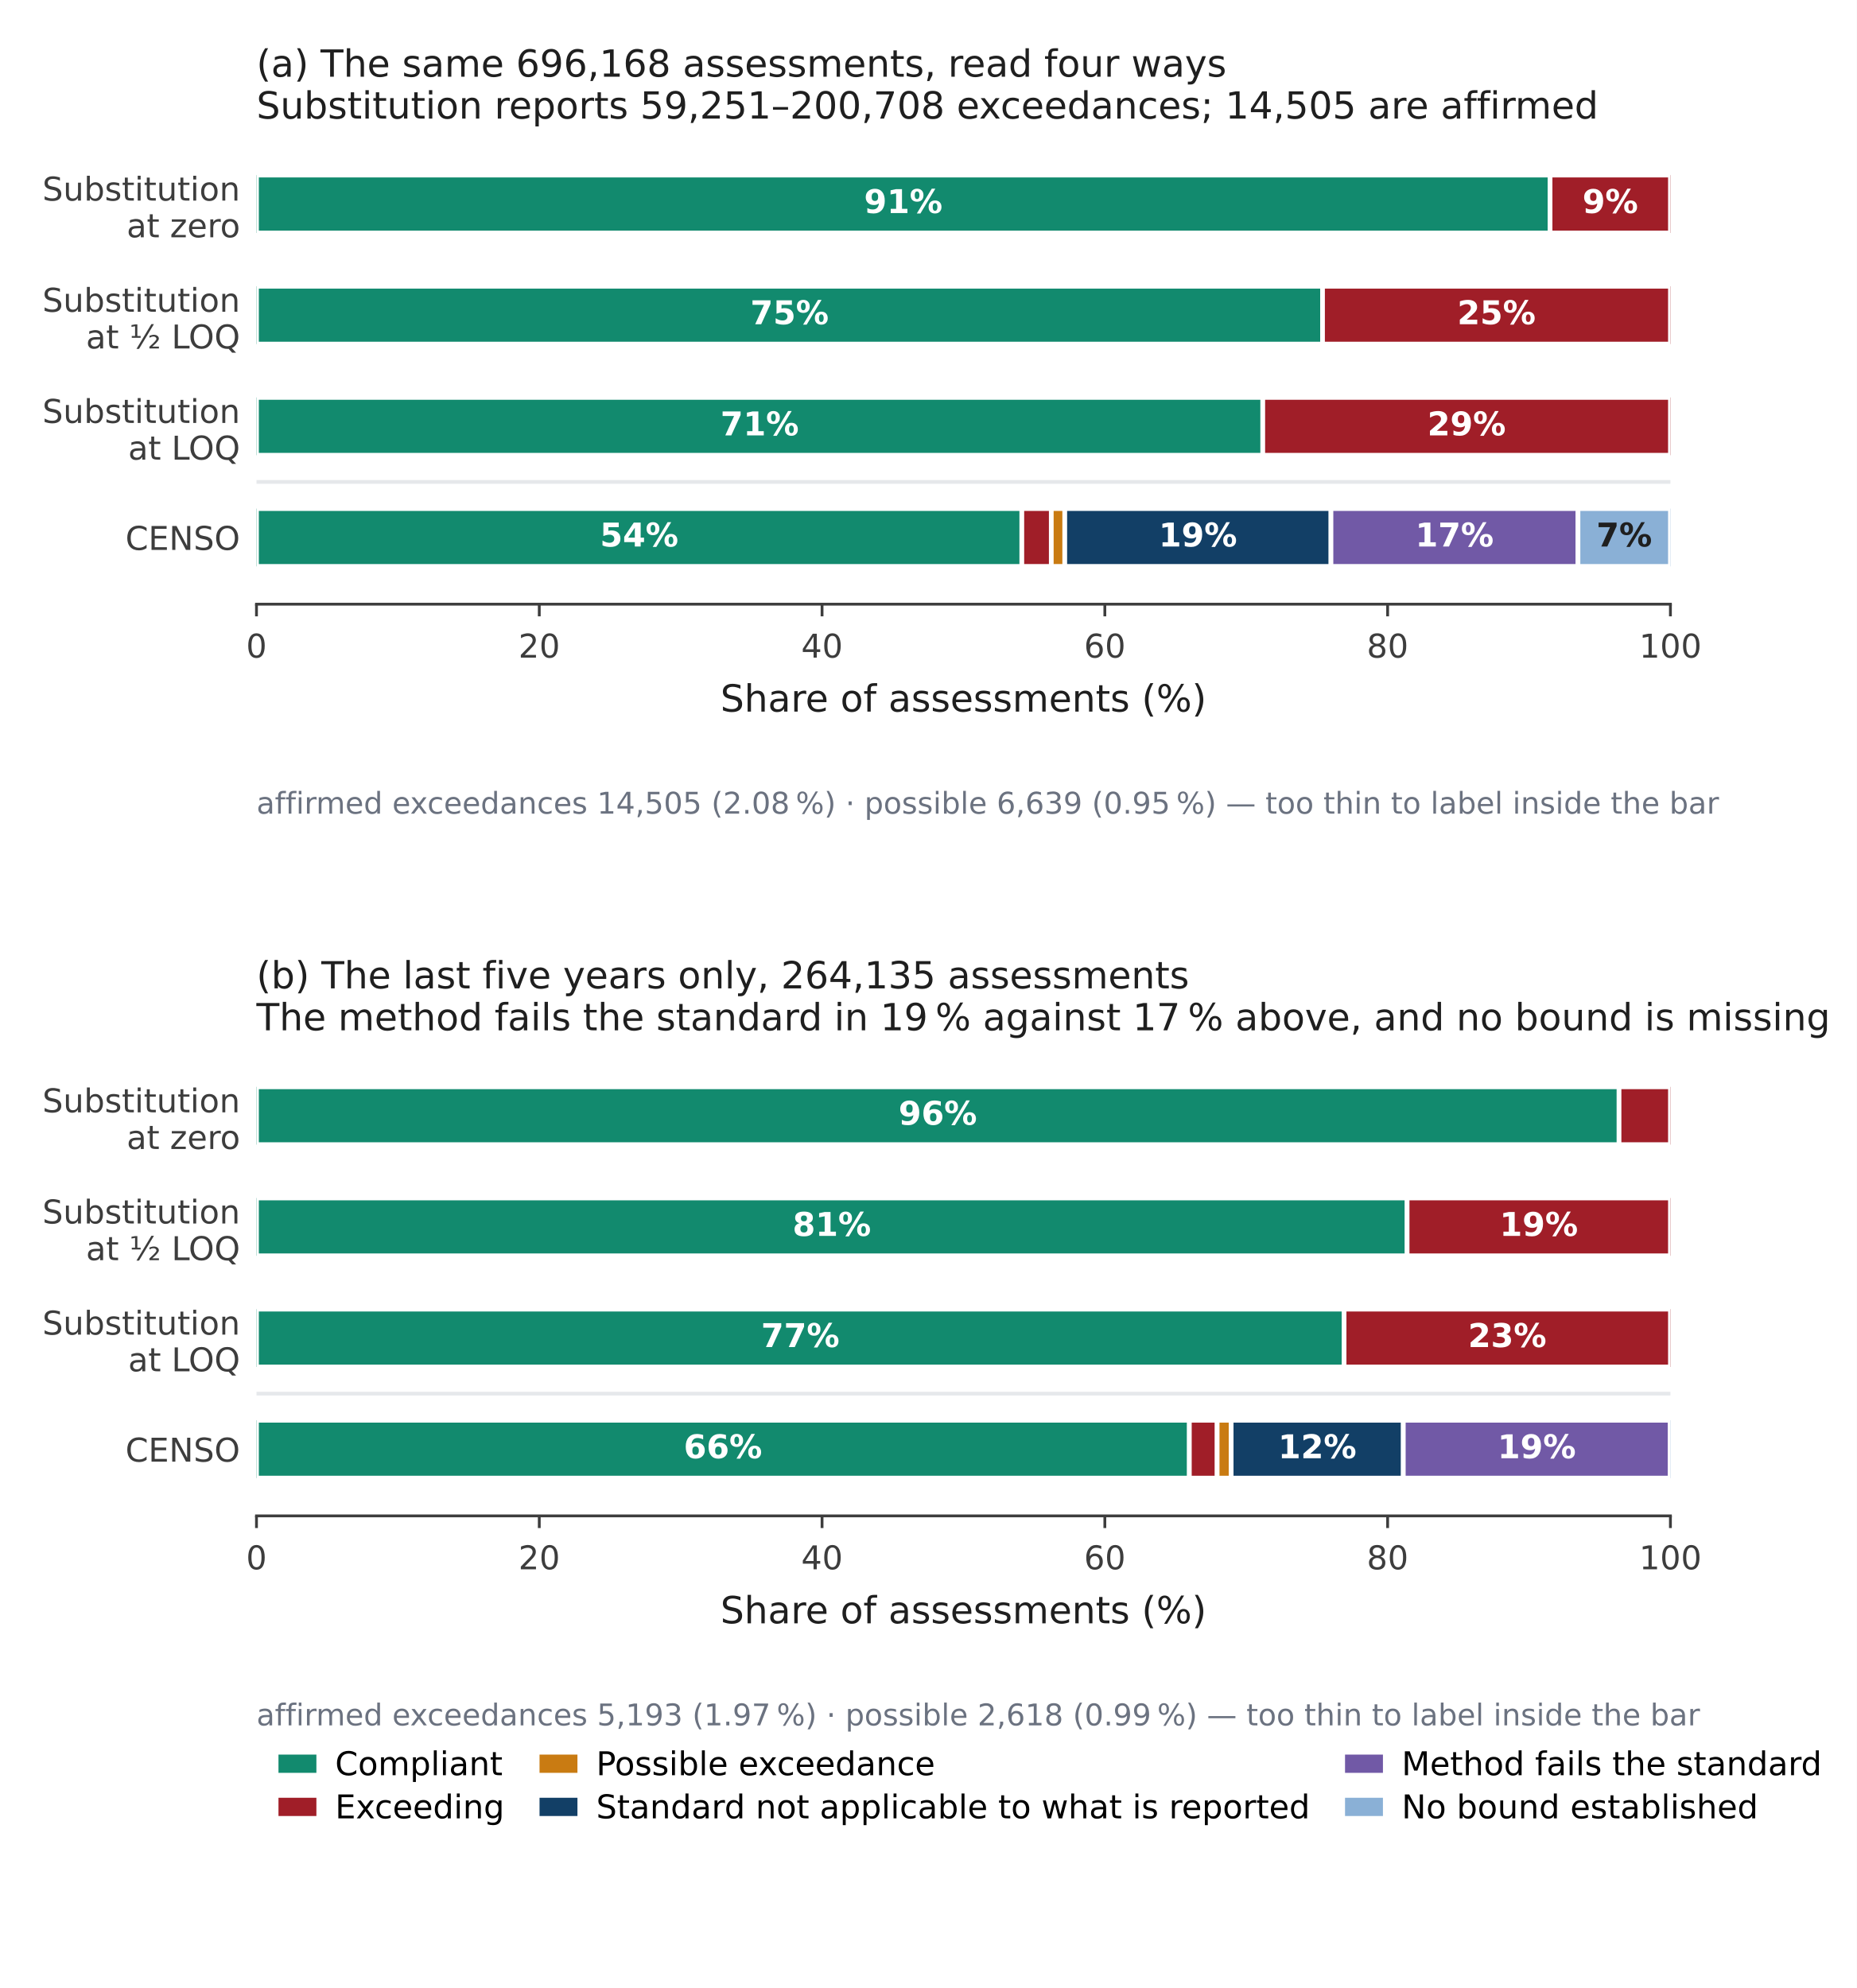
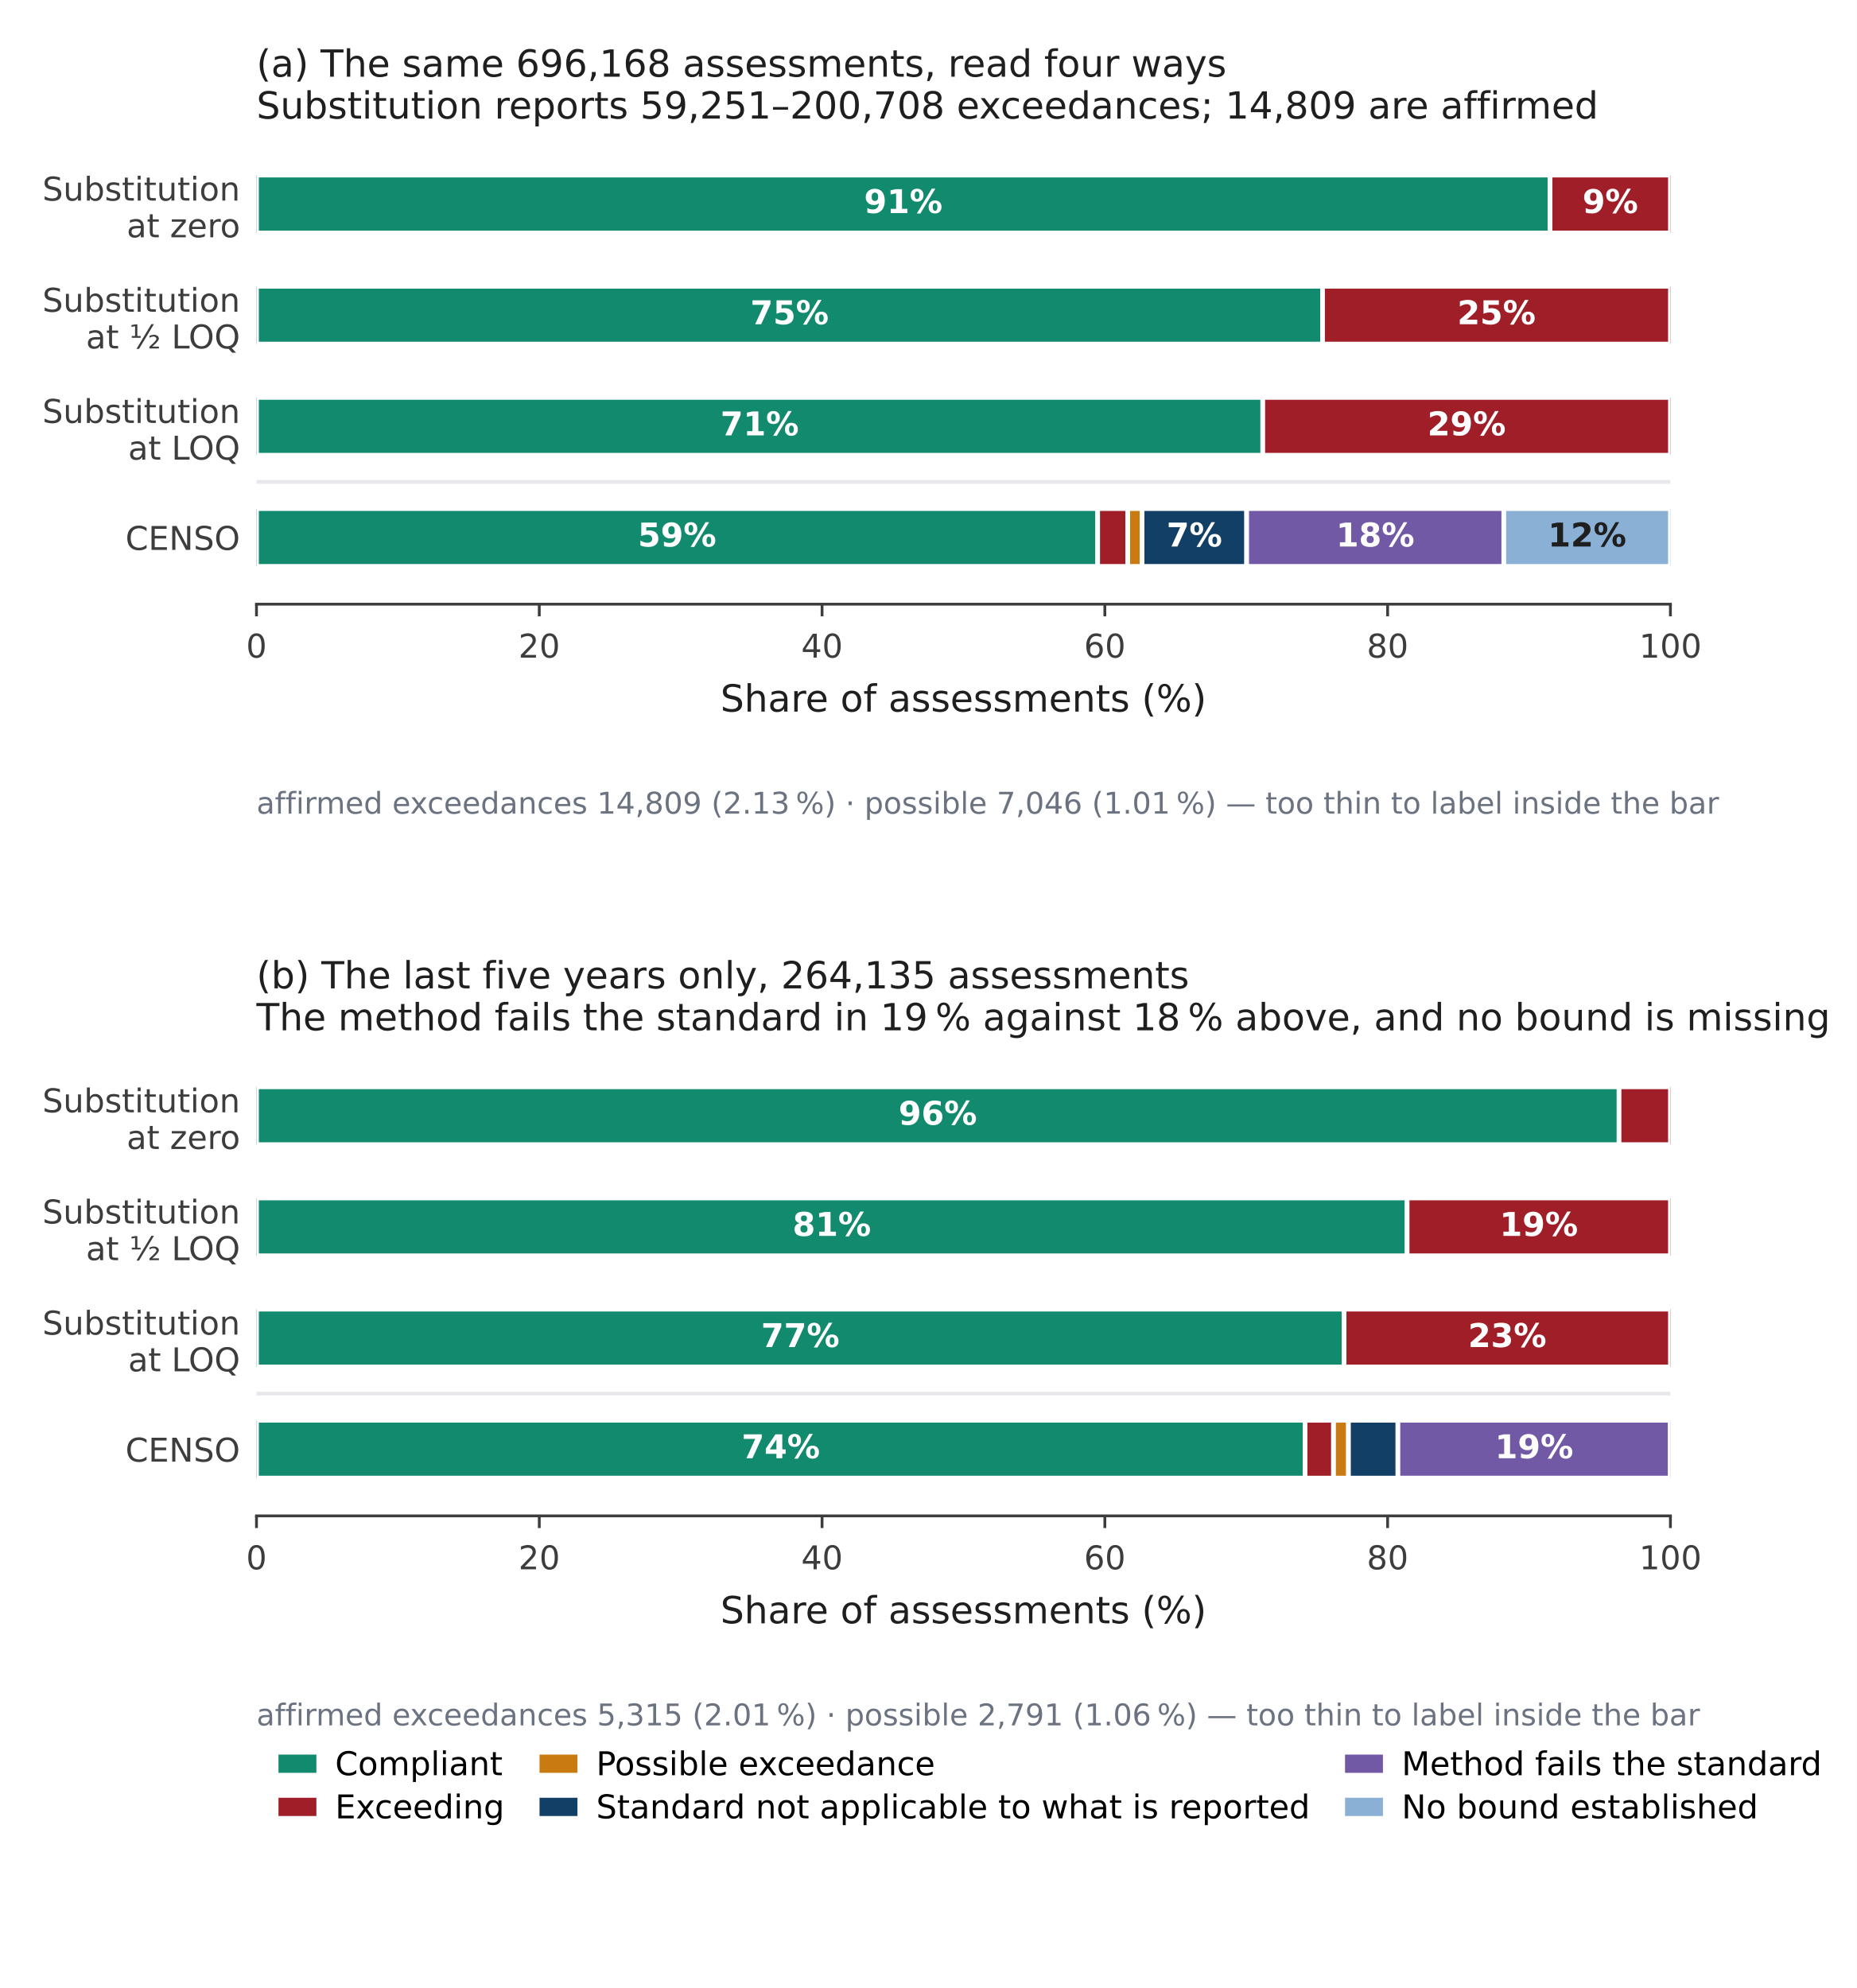
<svg xmlns="http://www.w3.org/2000/svg" xmlns:xlink="http://www.w3.org/1999/xlink" height="424.8pt" version="1.1" viewBox="0 0 396.72 424.8" width="396.72pt">
  <defs>
    <style type="text/css">*{stroke-linecap:butt;stroke-linejoin:round;}</style>
  </defs>
  <g id="figure_1">
    <g id="patch_1">
      <path d="M 0 424.8  L 396.72 424.8  L 396.72 0  L 0 0  z " style="fill:#ffffff;" />
    </g>
    <g id="axes_1">
      <g id="patch_2">
        <path d="M 54.8 129.103  L 356.898 129.103  L 356.898 29.344  L 54.8 29.344  z " style="fill:#ffffff;" />
      </g>
      <g id="line2d_1">
-         <path clip-path="url(#p683e352841)" d="M 54.8 102.975  L 356.898 102.975  " style="fill:none;stroke:#e6e8eb;stroke-linecap:round;stroke-width:0.8;" />
+         <path clip-path="url(#pf13082d44a)" d="M 54.8 102.975  L 356.898 102.975  " style="fill:none;stroke:#e6e8eb;stroke-linecap:round;stroke-width:0.8;" />
      </g>
      <g id="patch_3">
-         <path clip-path="url(#p683e352841)" d="M 54.8 37.42  L 331.186 37.42  L 331.186 49.771  L 54.8 49.771  z " style="fill:#128a6e;stroke:#ffffff;stroke-linejoin:miter;" />
+         <path clip-path="url(#pf13082d44a)" d="M 54.8 37.42  L 331.186 37.42  L 331.186 49.771  L 54.8 49.771  z " style="fill:#128a6e;stroke:#ffffff;stroke-linejoin:miter;" />
      </g>
      <g id="patch_4">
-         <path clip-path="url(#p683e352841)" d="M 331.186 37.42  L 356.898 37.42  L 356.898 49.771  L 331.186 49.771  z " style="fill:#a01e28;stroke:#ffffff;stroke-linejoin:miter;" />
+         <path clip-path="url(#pf13082d44a)" d="M 331.186 37.42  L 356.898 37.42  L 356.898 49.771  L 331.186 49.771  z " style="fill:#a01e28;stroke:#ffffff;stroke-linejoin:miter;" />
      </g>
      <g id="patch_5">
-         <path clip-path="url(#p683e352841)" d="M 54.8 61.172  L 282.57 61.172  L 282.57 73.523  L 54.8 73.523  z " style="fill:#128a6e;stroke:#ffffff;stroke-linejoin:miter;" />
+         <path clip-path="url(#pf13082d44a)" d="M 54.8 61.172  L 282.57 61.172  L 282.57 73.523  L 54.8 73.523  z " style="fill:#128a6e;stroke:#ffffff;stroke-linejoin:miter;" />
      </g>
      <g id="patch_6">
-         <path clip-path="url(#p683e352841)" d="M 282.57 61.172  L 356.898 61.172  L 356.898 73.523  L 282.57 73.523  z " style="fill:#a01e28;stroke:#ffffff;stroke-linejoin:miter;" />
+         <path clip-path="url(#pf13082d44a)" d="M 282.57 61.172  L 356.898 61.172  L 356.898 73.523  L 282.57 73.523  z " style="fill:#a01e28;stroke:#ffffff;stroke-linejoin:miter;" />
      </g>
      <g id="patch_7">
-         <path clip-path="url(#p683e352841)" d="M 54.8 84.924  L 269.802 84.924  L 269.802 97.275  L 54.8 97.275  z " style="fill:#128a6e;stroke:#ffffff;stroke-linejoin:miter;" />
+         <path clip-path="url(#pf13082d44a)" d="M 54.8 84.924  L 269.802 84.924  L 269.802 97.275  L 54.8 97.275  z " style="fill:#128a6e;stroke:#ffffff;stroke-linejoin:miter;" />
      </g>
      <g id="patch_8">
-         <path clip-path="url(#p683e352841)" d="M 269.802 84.924  L 356.898 84.924  L 356.898 97.275  L 269.802 97.275  z " style="fill:#a01e28;stroke:#ffffff;stroke-linejoin:miter;" />
+         <path clip-path="url(#pf13082d44a)" d="M 269.802 84.924  L 356.898 84.924  L 356.898 97.275  L 269.802 97.275  z " style="fill:#a01e28;stroke:#ffffff;stroke-linejoin:miter;" />
      </g>
      <g id="patch_9">
-         <path clip-path="url(#p683e352841)" d="M 54.8 108.676  L 218.322 108.676  L 218.322 121.027  L 54.8 121.027  z " style="fill:#128a6e;stroke:#ffffff;stroke-linejoin:miter;" />
+         <path clip-path="url(#pf13082d44a)" d="M 54.8 108.676  L 234.527 108.676  L 234.527 121.027  L 54.8 121.027  z " style="fill:#128a6e;stroke:#ffffff;stroke-linejoin:miter;" />
      </g>
      <g id="patch_10">
-         <path clip-path="url(#p683e352841)" d="M 218.322 108.676  L 224.616 108.676  L 224.616 121.027  L 218.322 121.027  z " style="fill:#a01e28;stroke:#ffffff;stroke-linejoin:miter;" />
+         <path clip-path="url(#pf13082d44a)" d="M 234.527 108.676  L 240.954 108.676  L 240.954 121.027  L 234.527 121.027  z " style="fill:#a01e28;stroke:#ffffff;stroke-linejoin:miter;" />
      </g>
      <g id="patch_11">
-         <path clip-path="url(#p683e352841)" d="M 224.616 108.676  L 227.497 108.676  L 227.497 121.027  L 224.616 121.027  z " style="fill:#c97b12;stroke:#ffffff;stroke-linejoin:miter;" />
+         <path clip-path="url(#pf13082d44a)" d="M 240.954 108.676  L 244.011 108.676  L 244.011 121.027  L 240.954 121.027  z " style="fill:#c97b12;stroke:#ffffff;stroke-linejoin:miter;" />
      </g>
      <g id="patch_12">
-         <path clip-path="url(#p683e352841)" d="M 227.497 108.676  L 284.373 108.676  L 284.373 121.027  L 227.497 121.027  z " style="fill:#123f66;stroke:#ffffff;stroke-linejoin:miter;" />
+         <path clip-path="url(#pf13082d44a)" d="M 244.011 108.676  L 266.359 108.676  L 266.359 121.027  L 244.011 121.027  z " style="fill:#123f66;stroke:#ffffff;stroke-linejoin:miter;" />
      </g>
      <g id="patch_13">
-         <path clip-path="url(#p683e352841)" d="M 284.373 108.676  L 337.15 108.676  L 337.15 121.027  L 284.373 121.027  z " style="fill:#7159a6;stroke:#ffffff;stroke-linejoin:miter;" />
+         <path clip-path="url(#pf13082d44a)" d="M 266.359 108.676  L 321.301 108.676  L 321.301 121.027  L 266.359 121.027  z " style="fill:#7159a6;stroke:#ffffff;stroke-linejoin:miter;" />
      </g>
      <g id="patch_14">
-         <path clip-path="url(#p683e352841)" d="M 337.15 108.676  L 356.898 108.676  L 356.898 121.027  L 337.15 121.027  z " style="fill:#8ab0d6;stroke:#ffffff;stroke-linejoin:miter;" />
+         <path clip-path="url(#pf13082d44a)" d="M 321.301 108.676  L 356.898 108.676  L 356.898 121.027  L 321.301 121.027  z " style="fill:#8ab0d6;stroke:#ffffff;stroke-linejoin:miter;" />
      </g>
      <g id="matplotlib.axis_1">
        <g id="xtick_1">
          <g id="line2d_2">
            <defs>
-               <path d="M 0 0  L 0 2.6  " id="m2cc88981f8" style="stroke:#3d3d3d;stroke-width:0.6;" />
+               <path d="M 0 0  L 0 2.6  " id="mc20c304ba8" style="stroke:#3d3d3d;stroke-width:0.6;" />
            </defs>
            <g>
-               <use style="fill:#3d3d3d;stroke:#3d3d3d;stroke-width:0.6;" x="54.8" xlink:href="#m2cc88981f8" y="129.103" />
+               <use style="fill:#3d3d3d;stroke:#3d3d3d;stroke-width:0.6;" x="54.8" xlink:href="#mc20c304ba8" y="129.103" />
            </g>
          </g>
          <g id="text_1">
            <text style="fill:#3d3d3d;font-family:DejaVu Sans;font-size:7px;font-stretch:normal;font-style:normal;font-weight:normal;text-anchor:middle;" transform="rotate(-0, 54.8, 140.5215)" x="54.8" y="140.522">0</text>
          </g>
        </g>
        <g id="xtick_2">
          <g id="line2d_3">
            <g>
-               <use style="fill:#3d3d3d;stroke:#3d3d3d;stroke-width:0.6;" x="115.22" xlink:href="#m2cc88981f8" y="129.103" />
+               <use style="fill:#3d3d3d;stroke:#3d3d3d;stroke-width:0.6;" x="115.22" xlink:href="#mc20c304ba8" y="129.103" />
            </g>
          </g>
          <g id="text_2">
            <text style="fill:#3d3d3d;font-family:DejaVu Sans;font-size:7px;font-stretch:normal;font-style:normal;font-weight:normal;text-anchor:middle;" transform="rotate(-0, 115.2196, 140.5215)" x="115.22" y="140.522">20</text>
          </g>
        </g>
        <g id="xtick_3">
          <g id="line2d_4">
            <g>
-               <use style="fill:#3d3d3d;stroke:#3d3d3d;stroke-width:0.6;" x="175.639" xlink:href="#m2cc88981f8" y="129.103" />
+               <use style="fill:#3d3d3d;stroke:#3d3d3d;stroke-width:0.6;" x="175.639" xlink:href="#mc20c304ba8" y="129.103" />
            </g>
          </g>
          <g id="text_3">
            <text style="fill:#3d3d3d;font-family:DejaVu Sans;font-size:7px;font-stretch:normal;font-style:normal;font-weight:normal;text-anchor:middle;" transform="rotate(-0, 175.6392, 140.5215)" x="175.639" y="140.522">40</text>
          </g>
        </g>
        <g id="xtick_4">
          <g id="line2d_5">
            <g>
-               <use style="fill:#3d3d3d;stroke:#3d3d3d;stroke-width:0.6;" x="236.059" xlink:href="#m2cc88981f8" y="129.103" />
+               <use style="fill:#3d3d3d;stroke:#3d3d3d;stroke-width:0.6;" x="236.059" xlink:href="#mc20c304ba8" y="129.103" />
            </g>
          </g>
          <g id="text_4">
            <text style="fill:#3d3d3d;font-family:DejaVu Sans;font-size:7px;font-stretch:normal;font-style:normal;font-weight:normal;text-anchor:middle;" transform="rotate(-0, 236.0588, 140.5215)" x="236.059" y="140.522">60</text>
          </g>
        </g>
        <g id="xtick_5">
          <g id="line2d_6">
            <g>
-               <use style="fill:#3d3d3d;stroke:#3d3d3d;stroke-width:0.6;" x="296.478" xlink:href="#m2cc88981f8" y="129.103" />
+               <use style="fill:#3d3d3d;stroke:#3d3d3d;stroke-width:0.6;" x="296.478" xlink:href="#mc20c304ba8" y="129.103" />
            </g>
          </g>
          <g id="text_5">
            <text style="fill:#3d3d3d;font-family:DejaVu Sans;font-size:7px;font-stretch:normal;font-style:normal;font-weight:normal;text-anchor:middle;" transform="rotate(-0, 296.4784, 140.5215)" x="296.478" y="140.522">80</text>
          </g>
        </g>
        <g id="xtick_6">
          <g id="line2d_7">
            <g>
-               <use style="fill:#3d3d3d;stroke:#3d3d3d;stroke-width:0.6;" x="356.898" xlink:href="#m2cc88981f8" y="129.103" />
+               <use style="fill:#3d3d3d;stroke:#3d3d3d;stroke-width:0.6;" x="356.898" xlink:href="#mc20c304ba8" y="129.103" />
            </g>
          </g>
          <g id="text_6">
            <text style="fill:#3d3d3d;font-family:DejaVu Sans;font-size:7px;font-stretch:normal;font-style:normal;font-weight:normal;text-anchor:middle;" transform="rotate(-0, 356.898, 140.5215)" x="356.898" y="140.522">100</text>
          </g>
        </g>
        <g id="text_7">
          <text style="fill:#1f1f1f;font-family:DejaVu Sans;font-size:8px;font-stretch:normal;font-style:normal;font-weight:normal;text-anchor:middle;" transform="rotate(-0, 205.849, 152.056)" x="205.849" y="152.056">Share of assessments (%)</text>
        </g>
      </g>
      <g id="matplotlib.axis_2">
        <g id="ytick_1">
          <g id="line2d_8" />
          <g id="text_8">
            <text style="fill:#3d3d3d;font-family:DejaVu Sans;font-size:7px;font-stretch:normal;font-style:normal;font-weight:normal;" transform="translate(9.051719 42.86734)">Substitution</text>
            <text style="fill:#3d3d3d;font-family:DejaVu Sans;font-size:7px;font-stretch:normal;font-style:normal;font-weight:normal;" transform="translate(27.05703 50.70581)">at zero</text>
          </g>
        </g>
        <g id="ytick_2">
          <g id="line2d_9" />
          <g id="text_9">
            <text style="fill:#3d3d3d;font-family:DejaVu Sans;font-size:7px;font-stretch:normal;font-style:normal;font-weight:normal;" transform="translate(9.051719 66.61939)">Substitution</text>
            <text style="fill:#3d3d3d;font-family:DejaVu Sans;font-size:7px;font-stretch:normal;font-style:normal;font-weight:normal;" transform="translate(18.365 74.45785)">at ½ LOQ</text>
          </g>
        </g>
        <g id="ytick_3">
          <g id="line2d_10" />
          <g id="text_10">
            <text style="fill:#3d3d3d;font-family:DejaVu Sans;font-size:7px;font-stretch:normal;font-style:normal;font-weight:normal;" transform="translate(9.051719 90.37143)">Substitution</text>
            <text style="fill:#3d3d3d;font-family:DejaVu Sans;font-size:7px;font-stretch:normal;font-style:normal;font-weight:normal;" transform="translate(27.37422 98.2099)">at LOQ</text>
          </g>
        </g>
        <g id="ytick_4">
          <g id="line2d_11" />
          <g id="text_11">
            <text style="fill:#3d3d3d;font-family:DejaVu Sans;font-size:7px;font-stretch:normal;font-style:normal;font-weight:normal;text-anchor:end;" transform="rotate(-0, 51.3, 117.5108)" x="51.3" y="117.511">CENSO</text>
          </g>
        </g>
      </g>
      <g id="patch_15">
        <path d="M 54.8 129.103  L 356.898 129.103  " style="fill:none;stroke:#3d3d3d;stroke-linecap:square;stroke-linejoin:miter;stroke-width:0.6;" />
      </g>
      <g id="text_12">
        <text style="fill:#ffffff;font-family:DejaVu Sans;font-size:7px;font-stretch:normal;font-style:normal;font-weight:bold;text-anchor:middle;" transform="rotate(-0, 192.9932, 45.52679)" x="192.993" y="45.527">91%</text>
      </g>
      <g id="text_13">
        <text style="fill:#ffffff;font-family:DejaVu Sans;font-size:7px;font-stretch:normal;font-style:normal;font-weight:bold;text-anchor:middle;" transform="rotate(-0, 344.0422, 45.52679)" x="344.042" y="45.527">9%</text>
      </g>
      <g id="text_14">
        <text style="fill:#ffffff;font-family:DejaVu Sans;font-size:7px;font-stretch:normal;font-style:normal;font-weight:bold;text-anchor:middle;" transform="rotate(-0, 168.6849, 69.27884)" x="168.685" y="69.279">75%</text>
      </g>
      <g id="text_15">
        <text style="fill:#ffffff;font-family:DejaVu Sans;font-size:7px;font-stretch:normal;font-style:normal;font-weight:bold;text-anchor:middle;" transform="rotate(-0, 319.7339, 69.27884)" x="319.734" y="69.279">25%</text>
      </g>
      <g id="text_16">
        <text style="fill:#ffffff;font-family:DejaVu Sans;font-size:7px;font-stretch:normal;font-style:normal;font-weight:bold;text-anchor:middle;" transform="rotate(-0, 162.301, 93.03089)" x="162.301" y="93.031">71%</text>
      </g>
      <g id="text_17">
        <text style="fill:#ffffff;font-family:DejaVu Sans;font-size:7px;font-stretch:normal;font-style:normal;font-weight:bold;text-anchor:middle;" transform="rotate(-0, 313.35, 93.03089)" x="313.35" y="93.031">29%</text>
      </g>
      <g id="text_18">
-         <text style="fill:#ffffff;font-family:DejaVu Sans;font-size:7px;font-stretch:normal;font-style:normal;font-weight:bold;text-anchor:middle;" transform="rotate(-0, 136.5609, 116.7829)" x="136.561" y="116.783">54%</text>
+         <text style="fill:#ffffff;font-family:DejaVu Sans;font-size:7px;font-stretch:normal;font-style:normal;font-weight:bold;text-anchor:middle;" transform="rotate(-0, 144.6637, 116.7829)" x="144.664" y="116.783">59%</text>
      </g>
      <g id="text_19">
-         <text style="fill:#ffffff;font-family:DejaVu Sans;font-size:7px;font-stretch:normal;font-style:normal;font-weight:bold;text-anchor:middle;" transform="rotate(-0, 255.9353, 116.7829)" x="255.935" y="116.783">19%</text>
+         <text style="fill:#ffffff;font-family:DejaVu Sans;font-size:7px;font-stretch:normal;font-style:normal;font-weight:bold;text-anchor:middle;" transform="rotate(-0, 255.1852, 116.7829)" x="255.185" y="116.783">7%</text>
      </g>
      <g id="text_20">
-         <text style="fill:#ffffff;font-family:DejaVu Sans;font-size:7px;font-stretch:normal;font-style:normal;font-weight:bold;text-anchor:middle;" transform="rotate(-0, 310.7615, 116.7829)" x="310.761" y="116.783">17%</text>
+         <text style="fill:#ffffff;font-family:DejaVu Sans;font-size:7px;font-stretch:normal;font-style:normal;font-weight:bold;text-anchor:middle;" transform="rotate(-0, 293.8299, 116.7829)" x="293.83" y="116.783">18%</text>
      </g>
      <g id="text_21">
-         <text style="fill:#1f1f1f;font-family:DejaVu Sans;font-size:7px;font-stretch:normal;font-style:normal;font-weight:bold;text-anchor:middle;" transform="rotate(-0, 347.0238, 116.7829)" x="347.024" y="116.783">7%</text>
+         <text style="fill:#1f1f1f;font-family:DejaVu Sans;font-size:7px;font-stretch:normal;font-style:normal;font-weight:bold;text-anchor:middle;" transform="rotate(-0, 339.0993, 116.7829)" x="339.099" y="116.783">12%</text>
      </g>
      <g id="text_22">
-         <text style="fill:#6b7280;font-family:DejaVu Sans;font-size:6.4px;font-stretch:normal;font-style:normal;font-weight:normal;text-anchor:start;" transform="rotate(-0, 54.8, 173.869)" x="54.8" y="173.869">affirmed exceedances 14,505 (2.08 %)   ·   possible 6,639 (0.95 %)   — too thin to label inside the bar</text>
+         <text style="fill:#6b7280;font-family:DejaVu Sans;font-size:6.4px;font-stretch:normal;font-style:normal;font-weight:normal;text-anchor:start;" transform="rotate(-0, 54.8, 173.869)" x="54.8" y="173.869">affirmed exceedances 14,809 (2.13 %)   ·   possible 7,046 (1.01 %)   — too thin to label inside the bar</text>
      </g>
      <g id="text_23">
        <text style="fill:#1f1f1f;font-family:DejaVu Sans;font-size:8px;font-stretch:normal;font-style:normal;font-weight:normal;" transform="translate(54.8 16.38575)">(a)  The same 696,168 assessments, read four ways</text>
-         <text style="fill:#1f1f1f;font-family:DejaVu Sans;font-size:8px;font-stretch:normal;font-style:normal;font-weight:normal;" transform="translate(54.8 25.344)">Substitution reports 59,251–200,708 exceedances; 14,505 are affirmed</text>
+         <text style="fill:#1f1f1f;font-family:DejaVu Sans;font-size:8px;font-stretch:normal;font-style:normal;font-weight:normal;" transform="translate(54.8 25.344)">Substitution reports 59,251–200,708 exceedances; 14,809 are affirmed</text>
      </g>
    </g>
    <g id="axes_2">
      <g id="patch_16">
        <path d="M 54.8 323.917  L 356.898 323.917  L 356.898 224.159  L 54.8 224.159  z " style="fill:#ffffff;" />
      </g>
      <g id="line2d_12">
-         <path clip-path="url(#p1285bffe79)" d="M 54.8 297.79  L 356.898 297.79  " style="fill:none;stroke:#e6e8eb;stroke-linecap:round;stroke-width:0.8;" />
+         <path clip-path="url(#pcbf9747760)" d="M 54.8 297.79  L 356.898 297.79  " style="fill:none;stroke:#e6e8eb;stroke-linecap:round;stroke-width:0.8;" />
      </g>
      <g id="patch_17">
-         <path clip-path="url(#p1285bffe79)" d="M 54.8 232.234  L 345.923 232.234  L 345.923 244.585  L 54.8 244.585  z " style="fill:#128a6e;stroke:#ffffff;stroke-linejoin:miter;" />
+         <path clip-path="url(#pcbf9747760)" d="M 54.8 232.234  L 345.923 232.234  L 345.923 244.585  L 54.8 244.585  z " style="fill:#128a6e;stroke:#ffffff;stroke-linejoin:miter;" />
      </g>
      <g id="patch_18">
-         <path clip-path="url(#p1285bffe79)" d="M 345.923 232.234  L 356.898 232.234  L 356.898 244.585  L 345.923 244.585  z " style="fill:#a01e28;stroke:#ffffff;stroke-linejoin:miter;" />
+         <path clip-path="url(#pcbf9747760)" d="M 345.923 232.234  L 356.898 232.234  L 356.898 244.585  L 345.923 244.585  z " style="fill:#a01e28;stroke:#ffffff;stroke-linejoin:miter;" />
      </g>
      <g id="patch_19">
-         <path clip-path="url(#p1285bffe79)" d="M 54.8 255.986  L 300.643 255.986  L 300.643 268.337  L 54.8 268.337  z " style="fill:#128a6e;stroke:#ffffff;stroke-linejoin:miter;" />
+         <path clip-path="url(#pcbf9747760)" d="M 54.8 255.986  L 300.643 255.986  L 300.643 268.337  L 54.8 268.337  z " style="fill:#128a6e;stroke:#ffffff;stroke-linejoin:miter;" />
      </g>
      <g id="patch_20">
-         <path clip-path="url(#p1285bffe79)" d="M 300.643 255.986  L 356.898 255.986  L 356.898 268.337  L 300.643 268.337  z " style="fill:#a01e28;stroke:#ffffff;stroke-linejoin:miter;" />
+         <path clip-path="url(#pcbf9747760)" d="M 300.643 255.986  L 356.898 255.986  L 356.898 268.337  L 300.643 268.337  z " style="fill:#a01e28;stroke:#ffffff;stroke-linejoin:miter;" />
      </g>
      <g id="patch_21">
-         <path clip-path="url(#p1285bffe79)" d="M 54.8 279.738  L 287.176 279.738  L 287.176 292.089  L 54.8 292.089  z " style="fill:#128a6e;stroke:#ffffff;stroke-linejoin:miter;" />
+         <path clip-path="url(#pcbf9747760)" d="M 54.8 279.738  L 287.176 279.738  L 287.176 292.089  L 54.8 292.089  z " style="fill:#128a6e;stroke:#ffffff;stroke-linejoin:miter;" />
      </g>
      <g id="patch_22">
-         <path clip-path="url(#p1285bffe79)" d="M 287.176 279.738  L 356.898 279.738  L 356.898 292.089  L 287.176 292.089  z " style="fill:#a01e28;stroke:#ffffff;stroke-linejoin:miter;" />
+         <path clip-path="url(#pcbf9747760)" d="M 287.176 279.738  L 356.898 279.738  L 356.898 292.089  L 287.176 292.089  z " style="fill:#a01e28;stroke:#ffffff;stroke-linejoin:miter;" />
      </g>
      <g id="patch_23">
-         <path clip-path="url(#p1285bffe79)" d="M 54.8 303.49  L 254.116 303.49  L 254.116 315.842  L 54.8 315.842  z " style="fill:#128a6e;stroke:#ffffff;stroke-linejoin:miter;" />
+         <path clip-path="url(#pcbf9747760)" d="M 54.8 303.49  L 278.839 303.49  L 278.839 315.842  L 54.8 315.842  z " style="fill:#128a6e;stroke:#ffffff;stroke-linejoin:miter;" />
      </g>
      <g id="patch_24">
-         <path clip-path="url(#p1285bffe79)" d="M 254.116 303.49  L 260.055 303.49  L 260.055 315.842  L 254.116 315.842  z " style="fill:#a01e28;stroke:#ffffff;stroke-linejoin:miter;" />
+         <path clip-path="url(#pcbf9747760)" d="M 278.839 303.49  L 284.918 303.49  L 284.918 315.842  L 278.839 315.842  z " style="fill:#a01e28;stroke:#ffffff;stroke-linejoin:miter;" />
      </g>
      <g id="patch_25">
-         <path clip-path="url(#p1285bffe79)" d="M 260.055 303.49  L 263.05 303.49  L 263.05 315.842  L 260.055 315.842  z " style="fill:#c97b12;stroke:#ffffff;stroke-linejoin:miter;" />
+         <path clip-path="url(#pcbf9747760)" d="M 284.918 303.49  L 288.11 303.49  L 288.11 315.842  L 284.918 315.842  z " style="fill:#c97b12;stroke:#ffffff;stroke-linejoin:miter;" />
      </g>
      <g id="patch_26">
-         <path clip-path="url(#p1285bffe79)" d="M 263.05 303.49  L 299.828 303.49  L 299.828 315.842  L 263.05 315.842  z " style="fill:#123f66;stroke:#ffffff;stroke-linejoin:miter;" />
+         <path clip-path="url(#pcbf9747760)" d="M 288.11 303.49  L 298.678 303.49  L 298.678 315.842  L 288.11 315.842  z " style="fill:#123f66;stroke:#ffffff;stroke-linejoin:miter;" />
      </g>
      <g id="patch_27">
-         <path clip-path="url(#p1285bffe79)" d="M 299.828 303.49  L 356.828 303.49  L 356.828 315.842  L 299.828 315.842  z " style="fill:#7159a6;stroke:#ffffff;stroke-linejoin:miter;" />
+         <path clip-path="url(#pcbf9747760)" d="M 298.678 303.49  L 356.876 303.49  L 356.876 315.842  L 298.678 315.842  z " style="fill:#7159a6;stroke:#ffffff;stroke-linejoin:miter;" />
      </g>
      <g id="patch_28">
-         <path clip-path="url(#p1285bffe79)" d="M 356.828 303.49  L 356.898 303.49  L 356.898 315.842  L 356.828 315.842  z " style="fill:#8ab0d6;stroke:#ffffff;stroke-linejoin:miter;" />
+         <path clip-path="url(#pcbf9747760)" d="M 356.876 303.49  L 356.898 303.49  L 356.898 315.842  L 356.876 315.842  z " style="fill:#8ab0d6;stroke:#ffffff;stroke-linejoin:miter;" />
      </g>
      <g id="matplotlib.axis_3">
        <g id="xtick_7">
          <g id="line2d_13">
            <g>
-               <use style="fill:#3d3d3d;stroke:#3d3d3d;stroke-width:0.6;" x="54.8" xlink:href="#m2cc88981f8" y="323.917" />
+               <use style="fill:#3d3d3d;stroke:#3d3d3d;stroke-width:0.6;" x="54.8" xlink:href="#mc20c304ba8" y="323.917" />
            </g>
          </g>
          <g id="text_24">
            <text style="fill:#3d3d3d;font-family:DejaVu Sans;font-size:7px;font-stretch:normal;font-style:normal;font-weight:normal;text-anchor:middle;" transform="rotate(-0, 54.8, 335.3361)" x="54.8" y="335.336">0</text>
          </g>
        </g>
        <g id="xtick_8">
          <g id="line2d_14">
            <g>
-               <use style="fill:#3d3d3d;stroke:#3d3d3d;stroke-width:0.6;" x="115.22" xlink:href="#m2cc88981f8" y="323.917" />
+               <use style="fill:#3d3d3d;stroke:#3d3d3d;stroke-width:0.6;" x="115.22" xlink:href="#mc20c304ba8" y="323.917" />
            </g>
          </g>
          <g id="text_25">
            <text style="fill:#3d3d3d;font-family:DejaVu Sans;font-size:7px;font-stretch:normal;font-style:normal;font-weight:normal;text-anchor:middle;" transform="rotate(-0, 115.2196, 335.3361)" x="115.22" y="335.336">20</text>
          </g>
        </g>
        <g id="xtick_9">
          <g id="line2d_15">
            <g>
-               <use style="fill:#3d3d3d;stroke:#3d3d3d;stroke-width:0.6;" x="175.639" xlink:href="#m2cc88981f8" y="323.917" />
+               <use style="fill:#3d3d3d;stroke:#3d3d3d;stroke-width:0.6;" x="175.639" xlink:href="#mc20c304ba8" y="323.917" />
            </g>
          </g>
          <g id="text_26">
            <text style="fill:#3d3d3d;font-family:DejaVu Sans;font-size:7px;font-stretch:normal;font-style:normal;font-weight:normal;text-anchor:middle;" transform="rotate(-0, 175.6392, 335.3361)" x="175.639" y="335.336">40</text>
          </g>
        </g>
        <g id="xtick_10">
          <g id="line2d_16">
            <g>
-               <use style="fill:#3d3d3d;stroke:#3d3d3d;stroke-width:0.6;" x="236.059" xlink:href="#m2cc88981f8" y="323.917" />
+               <use style="fill:#3d3d3d;stroke:#3d3d3d;stroke-width:0.6;" x="236.059" xlink:href="#mc20c304ba8" y="323.917" />
            </g>
          </g>
          <g id="text_27">
            <text style="fill:#3d3d3d;font-family:DejaVu Sans;font-size:7px;font-stretch:normal;font-style:normal;font-weight:normal;text-anchor:middle;" transform="rotate(-0, 236.0588, 335.3361)" x="236.059" y="335.336">60</text>
          </g>
        </g>
        <g id="xtick_11">
          <g id="line2d_17">
            <g>
-               <use style="fill:#3d3d3d;stroke:#3d3d3d;stroke-width:0.6;" x="296.478" xlink:href="#m2cc88981f8" y="323.917" />
+               <use style="fill:#3d3d3d;stroke:#3d3d3d;stroke-width:0.6;" x="296.478" xlink:href="#mc20c304ba8" y="323.917" />
            </g>
          </g>
          <g id="text_28">
            <text style="fill:#3d3d3d;font-family:DejaVu Sans;font-size:7px;font-stretch:normal;font-style:normal;font-weight:normal;text-anchor:middle;" transform="rotate(-0, 296.4784, 335.3361)" x="296.478" y="335.336">80</text>
          </g>
        </g>
        <g id="xtick_12">
          <g id="line2d_18">
            <g>
-               <use style="fill:#3d3d3d;stroke:#3d3d3d;stroke-width:0.6;" x="356.898" xlink:href="#m2cc88981f8" y="323.917" />
+               <use style="fill:#3d3d3d;stroke:#3d3d3d;stroke-width:0.6;" x="356.898" xlink:href="#mc20c304ba8" y="323.917" />
            </g>
          </g>
          <g id="text_29">
            <text style="fill:#3d3d3d;font-family:DejaVu Sans;font-size:7px;font-stretch:normal;font-style:normal;font-weight:normal;text-anchor:middle;" transform="rotate(-0, 356.898, 335.3361)" x="356.898" y="335.336">100</text>
          </g>
        </g>
        <g id="text_30">
          <text style="fill:#1f1f1f;font-family:DejaVu Sans;font-size:8px;font-stretch:normal;font-style:normal;font-weight:normal;text-anchor:middle;" transform="rotate(-0, 205.849, 346.8706)" x="205.849" y="346.871">Share of assessments (%)</text>
        </g>
      </g>
      <g id="matplotlib.axis_4">
        <g id="ytick_5">
          <g id="line2d_19" />
          <g id="text_31">
            <text style="fill:#3d3d3d;font-family:DejaVu Sans;font-size:7px;font-stretch:normal;font-style:normal;font-weight:normal;" transform="translate(9.051719 237.6819)">Substitution</text>
            <text style="fill:#3d3d3d;font-family:DejaVu Sans;font-size:7px;font-stretch:normal;font-style:normal;font-weight:normal;" transform="translate(27.05703 245.5204)">at zero</text>
          </g>
        </g>
        <g id="ytick_6">
          <g id="line2d_20" />
          <g id="text_32">
            <text style="fill:#3d3d3d;font-family:DejaVu Sans;font-size:7px;font-stretch:normal;font-style:normal;font-weight:normal;" transform="translate(9.051719 261.434)">Substitution</text>
            <text style="fill:#3d3d3d;font-family:DejaVu Sans;font-size:7px;font-stretch:normal;font-style:normal;font-weight:normal;" transform="translate(18.365 269.2725)">at ½ LOQ</text>
          </g>
        </g>
        <g id="ytick_7">
          <g id="line2d_21" />
          <g id="text_33">
            <text style="fill:#3d3d3d;font-family:DejaVu Sans;font-size:7px;font-stretch:normal;font-style:normal;font-weight:normal;" transform="translate(9.051719 285.186)">Substitution</text>
            <text style="fill:#3d3d3d;font-family:DejaVu Sans;font-size:7px;font-stretch:normal;font-style:normal;font-weight:normal;" transform="translate(27.37422 293.0245)">at LOQ</text>
          </g>
        </g>
        <g id="ytick_8">
          <g id="line2d_22" />
          <g id="text_34">
            <text style="fill:#3d3d3d;font-family:DejaVu Sans;font-size:7px;font-stretch:normal;font-style:normal;font-weight:normal;text-anchor:end;" transform="rotate(-0, 51.3, 312.3254)" x="51.3" y="312.325">CENSO</text>
          </g>
        </g>
      </g>
      <g id="patch_29">
        <path d="M 54.8 323.917  L 356.898 323.917  " style="fill:none;stroke:#3d3d3d;stroke-linecap:square;stroke-linejoin:miter;stroke-width:0.6;" />
      </g>
      <g id="text_35">
        <text style="fill:#ffffff;font-family:DejaVu Sans;font-size:7px;font-stretch:normal;font-style:normal;font-weight:bold;text-anchor:middle;" transform="rotate(-0, 200.3614, 240.3414)" x="200.361" y="240.341">96%</text>
      </g>
      <g id="text_36">
        <text style="fill:#ffffff;font-family:DejaVu Sans;font-size:7px;font-stretch:normal;font-style:normal;font-weight:bold;text-anchor:middle;" transform="rotate(-0, 177.7214, 264.0934)" x="177.721" y="264.093">81%</text>
      </g>
      <g id="text_37">
        <text style="fill:#ffffff;font-family:DejaVu Sans;font-size:7px;font-stretch:normal;font-style:normal;font-weight:bold;text-anchor:middle;" transform="rotate(-0, 328.7704, 264.0934)" x="328.77" y="264.093">19%</text>
      </g>
      <g id="text_38">
        <text style="fill:#ffffff;font-family:DejaVu Sans;font-size:7px;font-stretch:normal;font-style:normal;font-weight:bold;text-anchor:middle;" transform="rotate(-0, 170.9882, 287.8455)" x="170.988" y="287.845">77%</text>
      </g>
      <g id="text_39">
        <text style="fill:#ffffff;font-family:DejaVu Sans;font-size:7px;font-stretch:normal;font-style:normal;font-weight:bold;text-anchor:middle;" transform="rotate(-0, 322.0372, 287.8455)" x="322.037" y="287.845">23%</text>
      </g>
      <g id="text_40">
-         <text style="fill:#ffffff;font-family:DejaVu Sans;font-size:7px;font-stretch:normal;font-style:normal;font-weight:bold;text-anchor:middle;" transform="rotate(-0, 154.458, 311.5975)" x="154.458" y="311.598">66%</text>
+         <text style="fill:#ffffff;font-family:DejaVu Sans;font-size:7px;font-stretch:normal;font-style:normal;font-weight:bold;text-anchor:middle;" transform="rotate(-0, 166.8194, 311.5975)" x="166.819" y="311.598">74%</text>
      </g>
      <g id="text_41">
-         <text style="fill:#ffffff;font-family:DejaVu Sans;font-size:7px;font-stretch:normal;font-style:normal;font-weight:bold;text-anchor:middle;" transform="rotate(-0, 281.439, 311.5975)" x="281.439" y="311.598">12%</text>
+         <text style="fill:#ffffff;font-family:DejaVu Sans;font-size:7px;font-stretch:normal;font-style:normal;font-weight:bold;text-anchor:middle;" transform="rotate(-0, 327.777, 311.5975)" x="327.777" y="311.598">19%</text>
      </g>
      <g id="text_42">
-         <text style="fill:#ffffff;font-family:DejaVu Sans;font-size:7px;font-stretch:normal;font-style:normal;font-weight:bold;text-anchor:middle;" transform="rotate(-0, 328.3283, 311.5975)" x="328.328" y="311.598">19%</text>
+         <text style="fill:#6b7280;font-family:DejaVu Sans;font-size:6.4px;font-stretch:normal;font-style:normal;font-weight:normal;text-anchor:start;" transform="rotate(-0, 54.8, 368.6836)" x="54.8" y="368.684">affirmed exceedances 5,315 (2.01 %)   ·   possible 2,791 (1.06 %)   — too thin to label inside the bar</text>
      </g>
      <g id="text_43">
-         <text style="fill:#6b7280;font-family:DejaVu Sans;font-size:6.4px;font-stretch:normal;font-style:normal;font-weight:normal;text-anchor:start;" transform="rotate(-0, 54.8, 368.6836)" x="54.8" y="368.684">affirmed exceedances 5,193 (1.97 %)   ·   possible 2,618 (0.99 %)   — too thin to label inside the bar</text>
-       </g>
-       <g id="text_44">
        <text style="fill:#1f1f1f;font-family:DejaVu Sans;font-size:8px;font-stretch:normal;font-style:normal;font-weight:normal;" transform="translate(54.8 211.2003)">(b)  The last five years only, 264,135 assessments</text>
-         <text style="fill:#1f1f1f;font-family:DejaVu Sans;font-size:8px;font-stretch:normal;font-style:normal;font-weight:normal;" transform="translate(54.8 220.1586)">The method fails the standard in 19 % against 17 % above, and no bound is missing</text>
+         <text style="fill:#1f1f1f;font-family:DejaVu Sans;font-size:8px;font-stretch:normal;font-style:normal;font-weight:normal;" transform="translate(54.8 220.1586)">The method fails the standard in 19 % against 18 % above, and no bound is missing</text>
      </g>
      <g id="legend_1">
        <g id="patch_30">
          <path d="M 59 379.325  L 68.1 379.325  L 68.1 374.425  L 59 374.425  z " style="fill:#128a6e;stroke:#ffffff;stroke-linejoin:miter;" />
        </g>
-         <g id="text_45">
+         <g id="text_44">
          <text style="font-family:DejaVu Sans;font-size:7px;font-stretch:normal;font-style:normal;font-weight:normal;text-anchor:start;" transform="rotate(-0, 71.6, 379.3251)" x="71.6" y="379.325">Compliant</text>
        </g>
        <g id="patch_31">
          <path d="M 59 388.55  L 68.1 388.55  L 68.1 383.65  L 59 383.65  z " style="fill:#a01e28;stroke:#ffffff;stroke-linejoin:miter;" />
        </g>
-         <g id="text_46">
+         <g id="text_45">
          <text style="font-family:DejaVu Sans;font-size:7px;font-stretch:normal;font-style:normal;font-weight:normal;text-anchor:start;" transform="rotate(-0, 71.6, 388.5498)" x="71.6" y="388.55">Exceeding</text>
        </g>
        <g id="patch_32">
          <path d="M 114.776 379.325  L 123.876 379.325  L 123.876 374.425  L 114.776 374.425  z " style="fill:#c97b12;stroke:#ffffff;stroke-linejoin:miter;" />
        </g>
-         <g id="text_47">
+         <g id="text_46">
          <text style="font-family:DejaVu Sans;font-size:7px;font-stretch:normal;font-style:normal;font-weight:normal;text-anchor:start;" transform="rotate(-0, 127.3758, 379.3251)" x="127.376" y="379.325">Possible exceedance</text>
        </g>
        <g id="patch_33">
          <path d="M 114.776 388.55  L 123.876 388.55  L 123.876 383.65  L 114.776 383.65  z " style="fill:#123f66;stroke:#ffffff;stroke-linejoin:miter;" />
        </g>
-         <g id="text_48">
+         <g id="text_47">
          <text style="font-family:DejaVu Sans;font-size:7px;font-stretch:normal;font-style:normal;font-weight:normal;text-anchor:start;" transform="rotate(-0, 127.3758, 388.5498)" x="127.376" y="388.55">Standard not applicable to what is reported</text>
        </g>
        <g id="patch_34">
          <path d="M 286.876 379.325  L 295.976 379.325  L 295.976 374.425  L 286.876 374.425  z " style="fill:#7159a6;stroke:#ffffff;stroke-linejoin:miter;" />
        </g>
-         <g id="text_49">
+         <g id="text_48">
          <text style="font-family:DejaVu Sans;font-size:7px;font-stretch:normal;font-style:normal;font-weight:normal;text-anchor:start;" transform="rotate(-0, 299.4762, 379.3251)" x="299.476" y="379.325">Method fails the standard</text>
        </g>
        <g id="patch_35">
          <path d="M 286.876 388.55  L 295.976 388.55  L 295.976 383.65  L 286.876 383.65  z " style="fill:#8ab0d6;stroke:#ffffff;stroke-linejoin:miter;" />
        </g>
-         <g id="text_50">
+         <g id="text_49">
          <text style="font-family:DejaVu Sans;font-size:7px;font-stretch:normal;font-style:normal;font-weight:normal;text-anchor:start;" transform="rotate(-0, 299.4762, 388.5498)" x="299.476" y="388.55">No bound established</text>
        </g>
      </g>
    </g>
  </g>
  <defs>
-     <clipPath id="p683e352841">
+     <clipPath id="pf13082d44a">
      <rect height="99.759" width="302.098" x="54.8" y="29.344" />
    </clipPath>
-     <clipPath id="p1285bffe79">
+     <clipPath id="pcbf9747760">
      <rect height="99.759" width="302.098" x="54.8" y="224.159" />
    </clipPath>
  </defs>
</svg>
